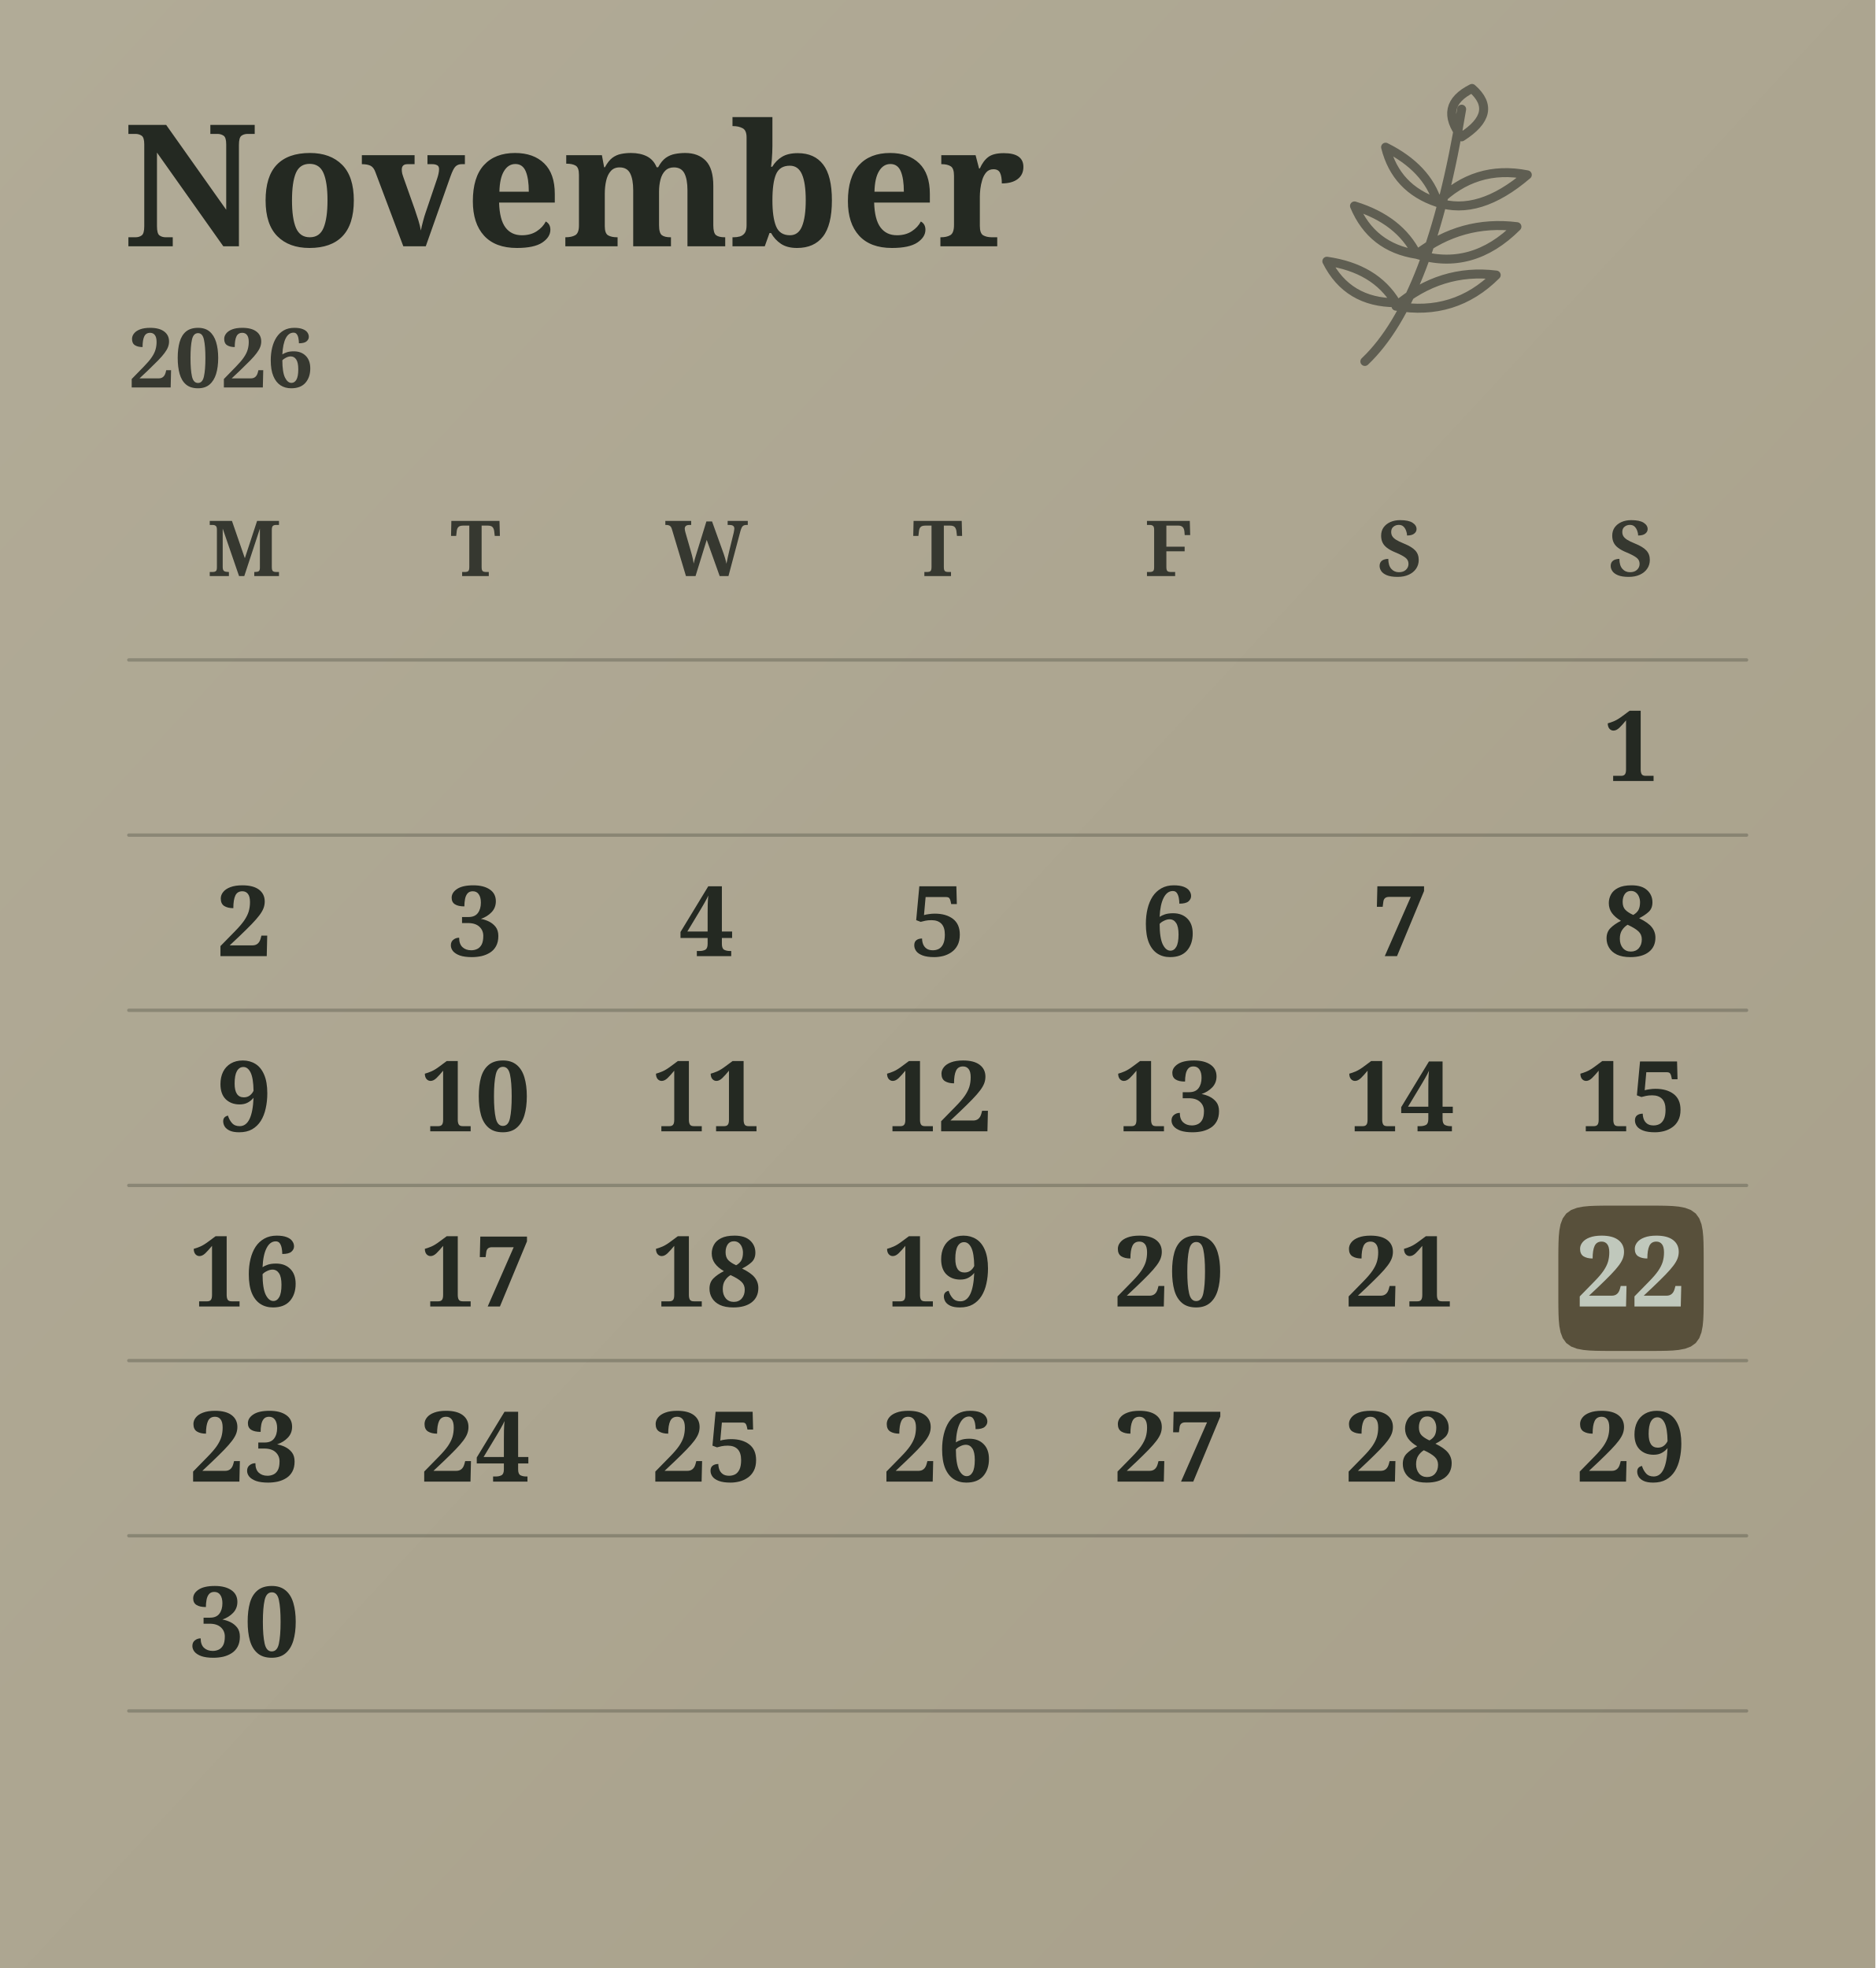
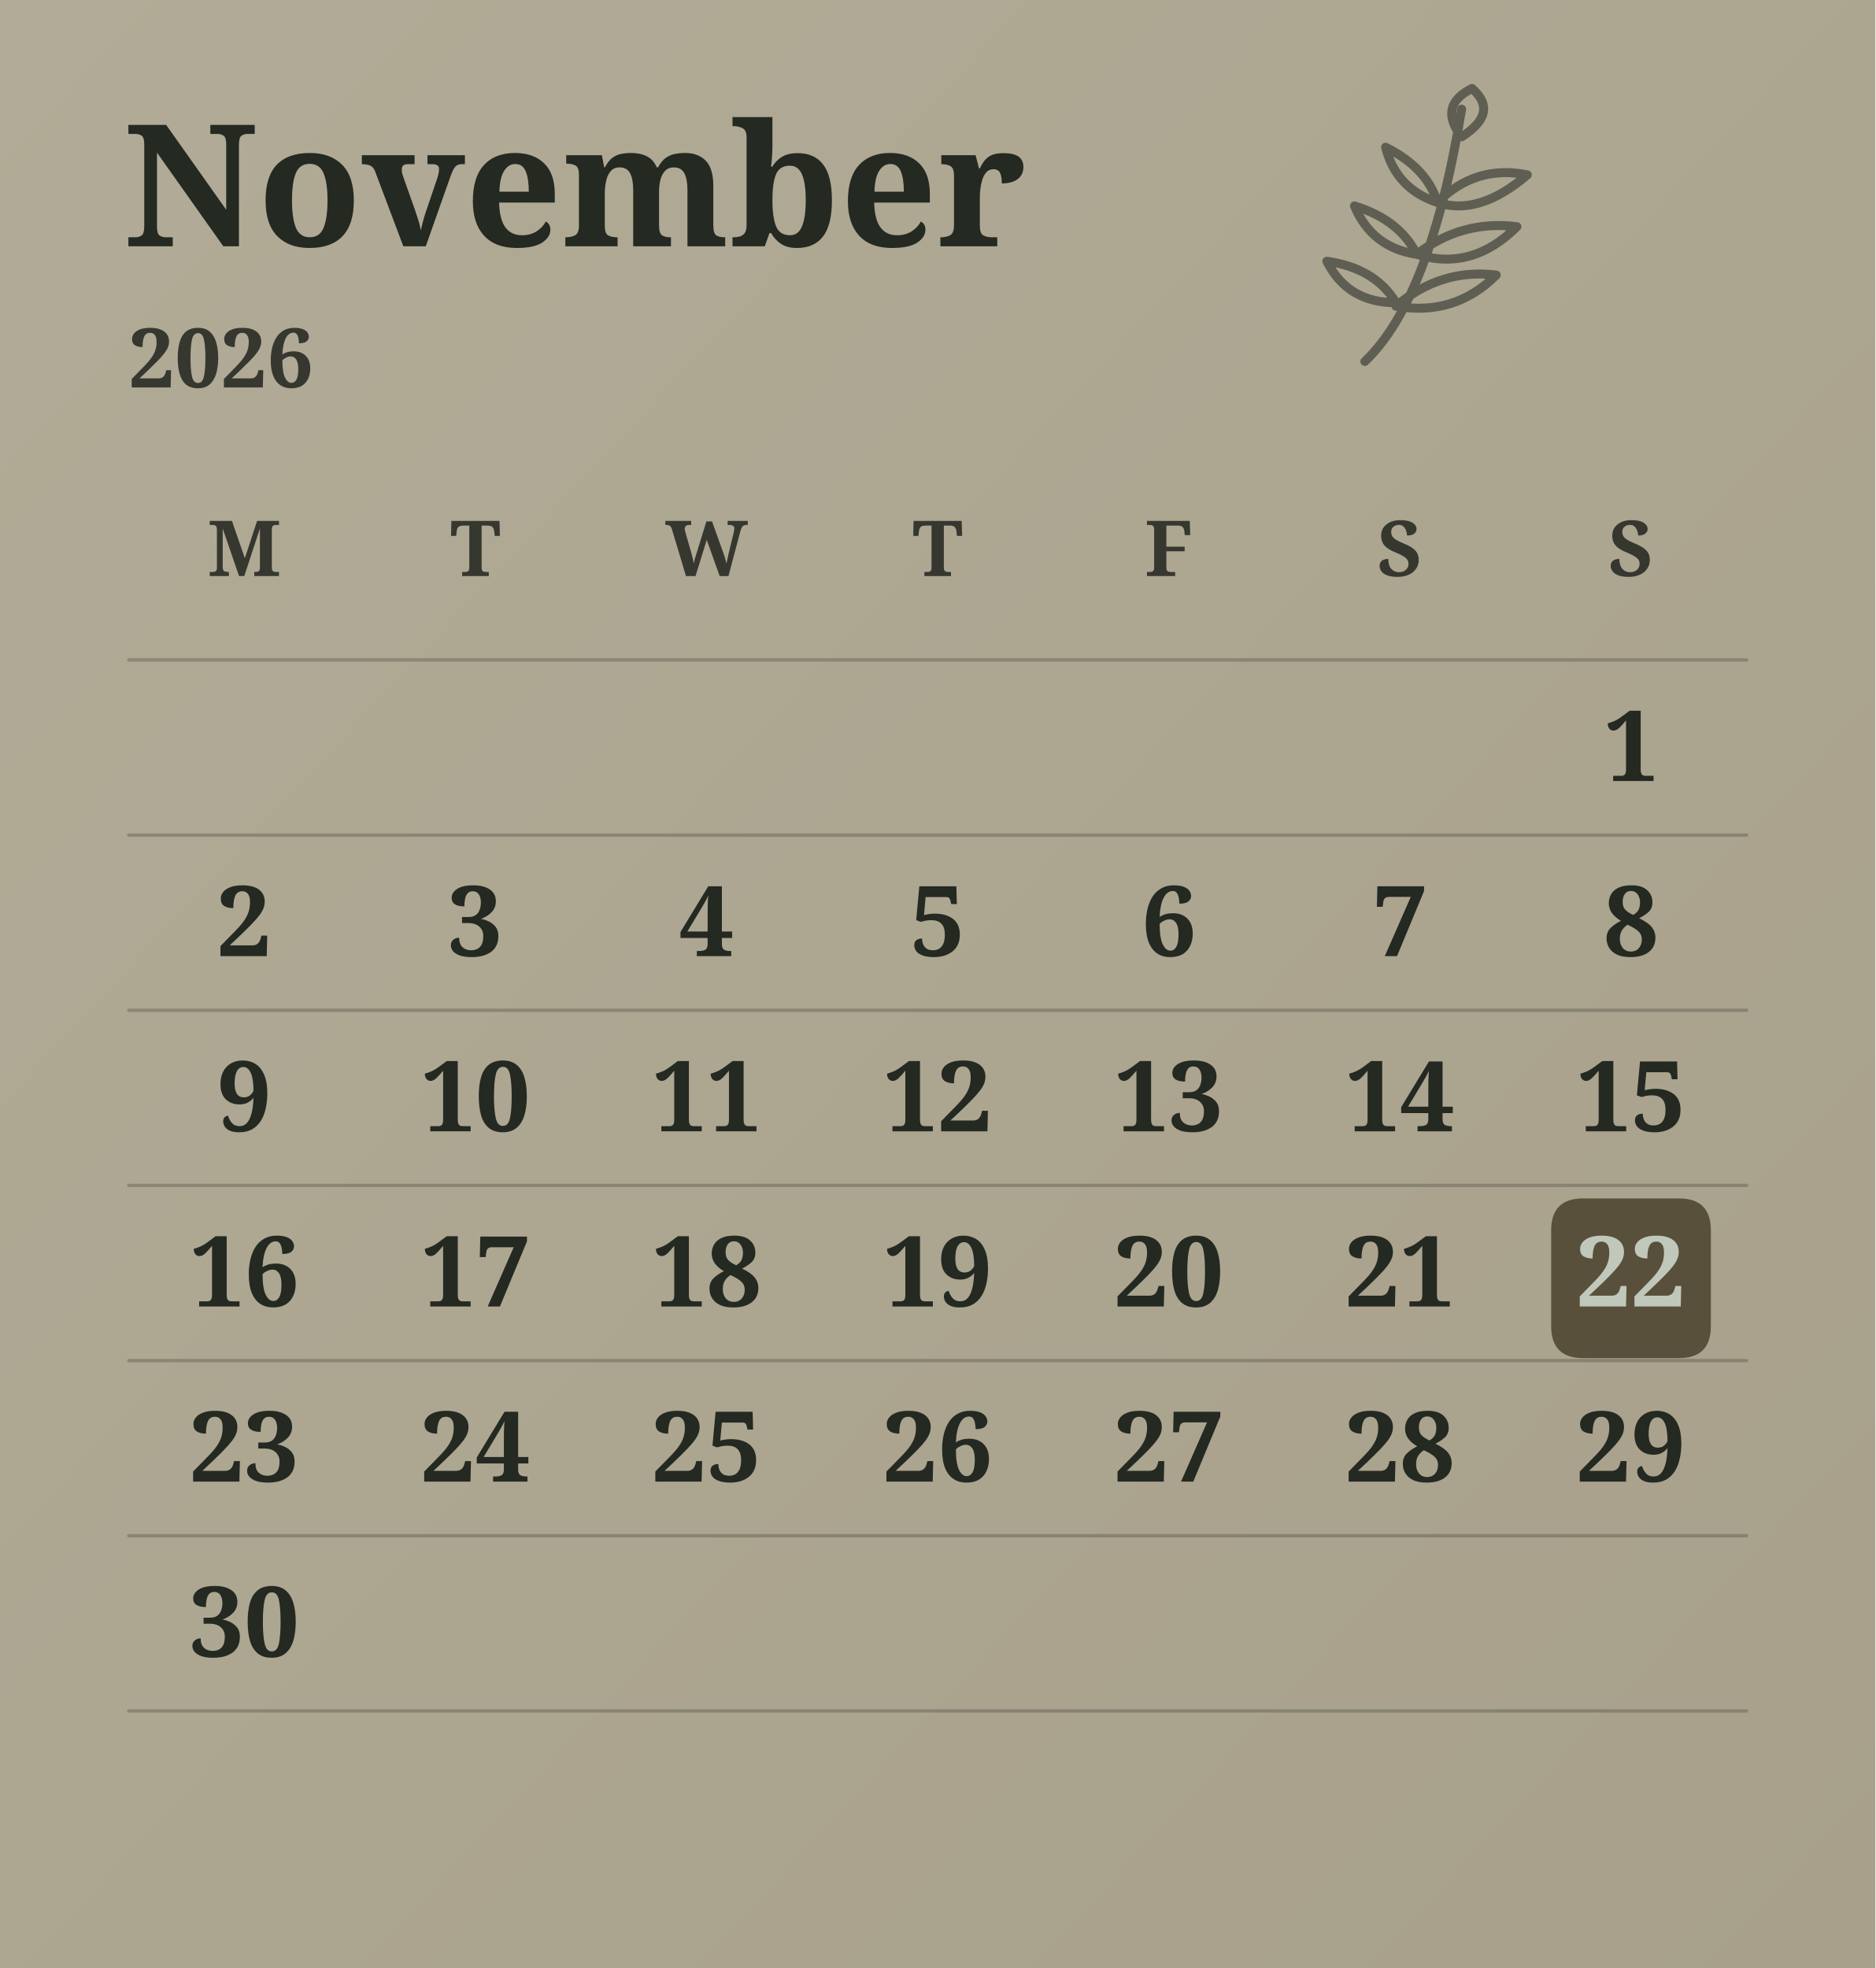
<svg xmlns="http://www.w3.org/2000/svg" width="364" height="382" viewBox="0 0 364 382">
  <defs>
    <linearGradient id="paint" x1="0" y1="0" x2="1" y2="1">
      <stop stop-color="#B1AB97" />
      <stop offset="1" stop-color="#A8A08A" />
    </linearGradient>
  </defs>
  <rect width="364" height="382" fill="url(#paint)" />
  <g font-family="Georgia,serif" style="font-variant-numeric:tabular-nums">
    <line x1="25" y1="128.1" x2="339" y2="128.1" stroke="#363830" opacity="0.3" stroke-width="0.65" stroke-linecap="round" />
    <line x1="25" y1="162.1" x2="339" y2="162.1" stroke="#363830" opacity="0.3" stroke-width="0.65" stroke-linecap="round" />
    <line x1="25" y1="196.1" x2="339" y2="196.1" stroke="#363830" opacity="0.3" stroke-width="0.65" stroke-linecap="round" />
    <line x1="25" y1="230.1" x2="339" y2="230.1" stroke="#363830" opacity="0.3" stroke-width="0.65" stroke-linecap="round" />
    <line x1="25" y1="264.1" x2="339" y2="264.1" stroke="#363830" opacity="0.3" stroke-width="0.65" stroke-linecap="round" />
    <line x1="25" y1="298.1" x2="339" y2="298.1" stroke="#363830" opacity="0.3" stroke-width="0.65" stroke-linecap="round" />
    <line x1="25" y1="332.1" x2="339" y2="332.1" stroke="#363830" opacity="0.3" stroke-width="0.65" stroke-linecap="round" />
    <path d="M 29 89 Q 48 71 57 16 M 38 72 Q 24 72 18 60 Q 32 62 38 72 M 44 58 Q 31 56 26 44 Q 39 48 44 58 M 50 43 Q 38 39 35 27 Q 47 33 50 43 M 57 24 Q 50 15 60 10 Q 68 17 57 24 M 38 73 Q 51 62 67 64 Q 55 76 38 73 M 44 58 Q 57 48 73 50 Q 60 63 44 58 M 50 43 Q 61 32 76 35 Q 62 47 50 43" transform="translate(245.46 10.46) scale(0.6708 0.6708)" fill="none" stroke="#363830" stroke-width="2.6" stroke-linecap="round" stroke-linejoin="round" opacity="0.65" />
    <text x="24" y="35" font-size="33" font-weight="700" fill="#242922" text-anchor="start" dominant-baseline="central" alignment-baseline="central">November</text>
    <text x="25" y="69" font-size="16" font-weight="600" fill="#363830" text-anchor="start" dominant-baseline="central" alignment-baseline="central">2026</text>
    <text x="47.429" y="106" font-size="15" font-weight="600" fill="#363830" text-anchor="middle" dominant-baseline="central" alignment-baseline="central">M</text>
    <text x="92.286" y="106" font-size="15" font-weight="600" fill="#363830" text-anchor="middle" dominant-baseline="central" alignment-baseline="central">T</text>
    <text x="137.143" y="106" font-size="15" font-weight="600" fill="#363830" text-anchor="middle" dominant-baseline="central" alignment-baseline="central">W</text>
    <text x="182" y="106" font-size="15" font-weight="600" fill="#363830" text-anchor="middle" dominant-baseline="central" alignment-baseline="central">T</text>
    <text x="226.857" y="106" font-size="15" font-weight="600" fill="#363830" text-anchor="middle" dominant-baseline="central" alignment-baseline="central">F</text>
    <text x="271.714" y="106" font-size="15" font-weight="600" fill="#363830" text-anchor="middle" dominant-baseline="central" alignment-baseline="central">S</text>
    <text x="316.571" y="106" font-size="15" font-weight="600" fill="#363830" text-anchor="middle" dominant-baseline="central" alignment-baseline="central">S</text>
    <text x="316.571" y="144.22" font-size="19" font-weight="550" fill="#242922" text-anchor="middle" dominant-baseline="central" alignment-baseline="central">1</text>
    <text x="47.429" y="178.22" font-size="19" font-weight="550" fill="#242922" text-anchor="middle" dominant-baseline="central" alignment-baseline="central">2</text>
    <text x="92.286" y="178.22" font-size="19" font-weight="550" fill="#242922" text-anchor="middle" dominant-baseline="central" alignment-baseline="central">3</text>
    <text x="137.143" y="178.22" font-size="19" font-weight="550" fill="#242922" text-anchor="middle" dominant-baseline="central" alignment-baseline="central">4</text>
    <text x="182" y="178.22" font-size="19" font-weight="550" fill="#242922" text-anchor="middle" dominant-baseline="central" alignment-baseline="central">5</text>
    <text x="226.857" y="178.22" font-size="19" font-weight="550" fill="#242922" text-anchor="middle" dominant-baseline="central" alignment-baseline="central">6</text>
    <text x="271.714" y="178.22" font-size="19" font-weight="550" fill="#242922" text-anchor="middle" dominant-baseline="central" alignment-baseline="central">7</text>
    <text x="316.571" y="178.22" font-size="19" font-weight="550" fill="#242922" text-anchor="middle" dominant-baseline="central" alignment-baseline="central">8</text>
    <text x="47.429" y="212.22" font-size="19" font-weight="550" fill="#242922" text-anchor="middle" dominant-baseline="central" alignment-baseline="central">9</text>
    <text x="92.286" y="212.22" font-size="19" font-weight="550" fill="#242922" text-anchor="middle" dominant-baseline="central" alignment-baseline="central">10</text>
    <text x="137.143" y="212.22" font-size="19" font-weight="550" fill="#242922" text-anchor="middle" dominant-baseline="central" alignment-baseline="central">11</text>
    <text x="182" y="212.22" font-size="19" font-weight="550" fill="#242922" text-anchor="middle" dominant-baseline="central" alignment-baseline="central">12</text>
    <text x="226.857" y="212.22" font-size="19" font-weight="550" fill="#242922" text-anchor="middle" dominant-baseline="central" alignment-baseline="central">13</text>
    <text x="271.714" y="212.22" font-size="19" font-weight="550" fill="#242922" text-anchor="middle" dominant-baseline="central" alignment-baseline="central">14</text>
    <text x="316.571" y="212.22" font-size="19" font-weight="550" fill="#242922" text-anchor="middle" dominant-baseline="central" alignment-baseline="central">15</text>
    <text x="47.429" y="246.22" font-size="19" font-weight="550" fill="#242922" text-anchor="middle" dominant-baseline="central" alignment-baseline="central">16</text>
    <text x="92.286" y="246.22" font-size="19" font-weight="550" fill="#242922" text-anchor="middle" dominant-baseline="central" alignment-baseline="central">17</text>
    <text x="137.143" y="246.22" font-size="19" font-weight="550" fill="#242922" text-anchor="middle" dominant-baseline="central" alignment-baseline="central">18</text>
    <text x="182" y="246.22" font-size="19" font-weight="550" fill="#242922" text-anchor="middle" dominant-baseline="central" alignment-baseline="central">19</text>
    <text x="226.857" y="246.22" font-size="19" font-weight="550" fill="#242922" text-anchor="middle" dominant-baseline="central" alignment-baseline="central">20</text>
    <text x="271.714" y="246.22" font-size="19" font-weight="550" fill="#242922" text-anchor="middle" dominant-baseline="central" alignment-baseline="central">21</text>
-     <path d="M 95.5 50 L 95.5 52.98 L 95.5 55.99 L 95.5 59.05 L 95.5 62.19 L 95.49 65.44 L 95.46 68.83 L 95.39 72.38 L 95.23 76.11 L 94.86 79.97 L 94.11 83.85 L 92.74 87.49 L 90.54 90.54 L 87.49 92.74 L 83.85 94.11 L 79.97 94.86 L 76.11 95.23 L 72.38 95.39 L 68.83 95.46 L 65.44 95.49 L 62.19 95.5 L 59.05 95.5 L 55.99 95.5 L 52.98 95.5 L 50 95.5 L 47.02 95.5 L 44.01 95.5 L 40.95 95.5 L 37.81 95.5 L 34.56 95.49 L 31.17 95.46 L 27.62 95.39 L 23.89 95.23 L 20.03 94.86 L 16.15 94.11 L 12.51 92.74 L 9.46 90.54 L 7.26 87.49 L 5.89 83.85 L 5.14 79.97 L 4.77 76.11 L 4.61 72.38 L 4.54 68.83 L 4.51 65.44 L 4.5 62.19 L 4.5 59.05 L 4.5 55.99 L 4.5 52.98 L 4.5 50 L 4.5 47.02 L 4.5 44.01 L 4.5 40.95 L 4.5 37.81 L 4.51 34.56 L 4.54 31.17 L 4.61 27.62 L 4.77 23.89 L 5.14 20.03 L 5.89 16.15 L 7.26 12.51 L 9.46 9.46 L 12.51 7.26 L 16.15 5.89 L 20.03 5.14 L 23.89 4.77 L 27.62 4.61 L 31.17 4.54 L 34.56 4.51 L 37.81 4.5 L 40.95 4.5 L 44.01 4.5 L 47.02 4.5 L 50 4.5 L 52.98 4.5 L 55.99 4.5 L 59.05 4.5 L 62.19 4.5 L 65.44 4.51 L 68.83 4.54 L 72.38 4.61 L 76.11 4.77 L 79.97 5.14 L 83.85 5.89 L 87.49 7.26 L 90.54 9.46 L 92.74 12.51 L 94.11 16.15 L 94.86 20.03 L 95.23 23.89 L 95.39 27.62 L 95.46 31.17 L 95.49 34.56 L 95.5 37.81 L 95.5 40.95 L 95.5 44.01 L 95.5 47.02 Z" transform="translate(301.0714 232.62) scale(0.31 0.31)" fill="#58503B" opacity="1" />
+     <path d="M 20 0 L 80 0 Q 100 0 100 20 L 100 80 Q 100 100 80 100 L 20 100 Q 0 100 0 80 L 0 20 Q 0 0 20 0 Z" transform="translate(301.0714 232.62) scale(0.31 0.31)" fill="#58503B" opacity="1" />
    <text x="316.571" y="246.22" font-size="19" font-weight="700" fill="#C0C8BC" text-anchor="middle" dominant-baseline="central" alignment-baseline="central">22</text>
    <text x="47.429" y="280.22" font-size="19" font-weight="550" fill="#242922" text-anchor="middle" dominant-baseline="central" alignment-baseline="central">23</text>
    <text x="92.286" y="280.22" font-size="19" font-weight="550" fill="#242922" text-anchor="middle" dominant-baseline="central" alignment-baseline="central">24</text>
    <text x="137.143" y="280.22" font-size="19" font-weight="550" fill="#242922" text-anchor="middle" dominant-baseline="central" alignment-baseline="central">25</text>
    <text x="182" y="280.22" font-size="19" font-weight="550" fill="#242922" text-anchor="middle" dominant-baseline="central" alignment-baseline="central">26</text>
    <text x="226.857" y="280.22" font-size="19" font-weight="550" fill="#242922" text-anchor="middle" dominant-baseline="central" alignment-baseline="central">27</text>
    <text x="271.714" y="280.22" font-size="19" font-weight="550" fill="#242922" text-anchor="middle" dominant-baseline="central" alignment-baseline="central">28</text>
    <text x="316.571" y="280.22" font-size="19" font-weight="550" fill="#242922" text-anchor="middle" dominant-baseline="central" alignment-baseline="central">29</text>
    <text x="47.429" y="314.22" font-size="19" font-weight="550" fill="#242922" text-anchor="middle" dominant-baseline="central" alignment-baseline="central">30</text>
  </g>
</svg>
